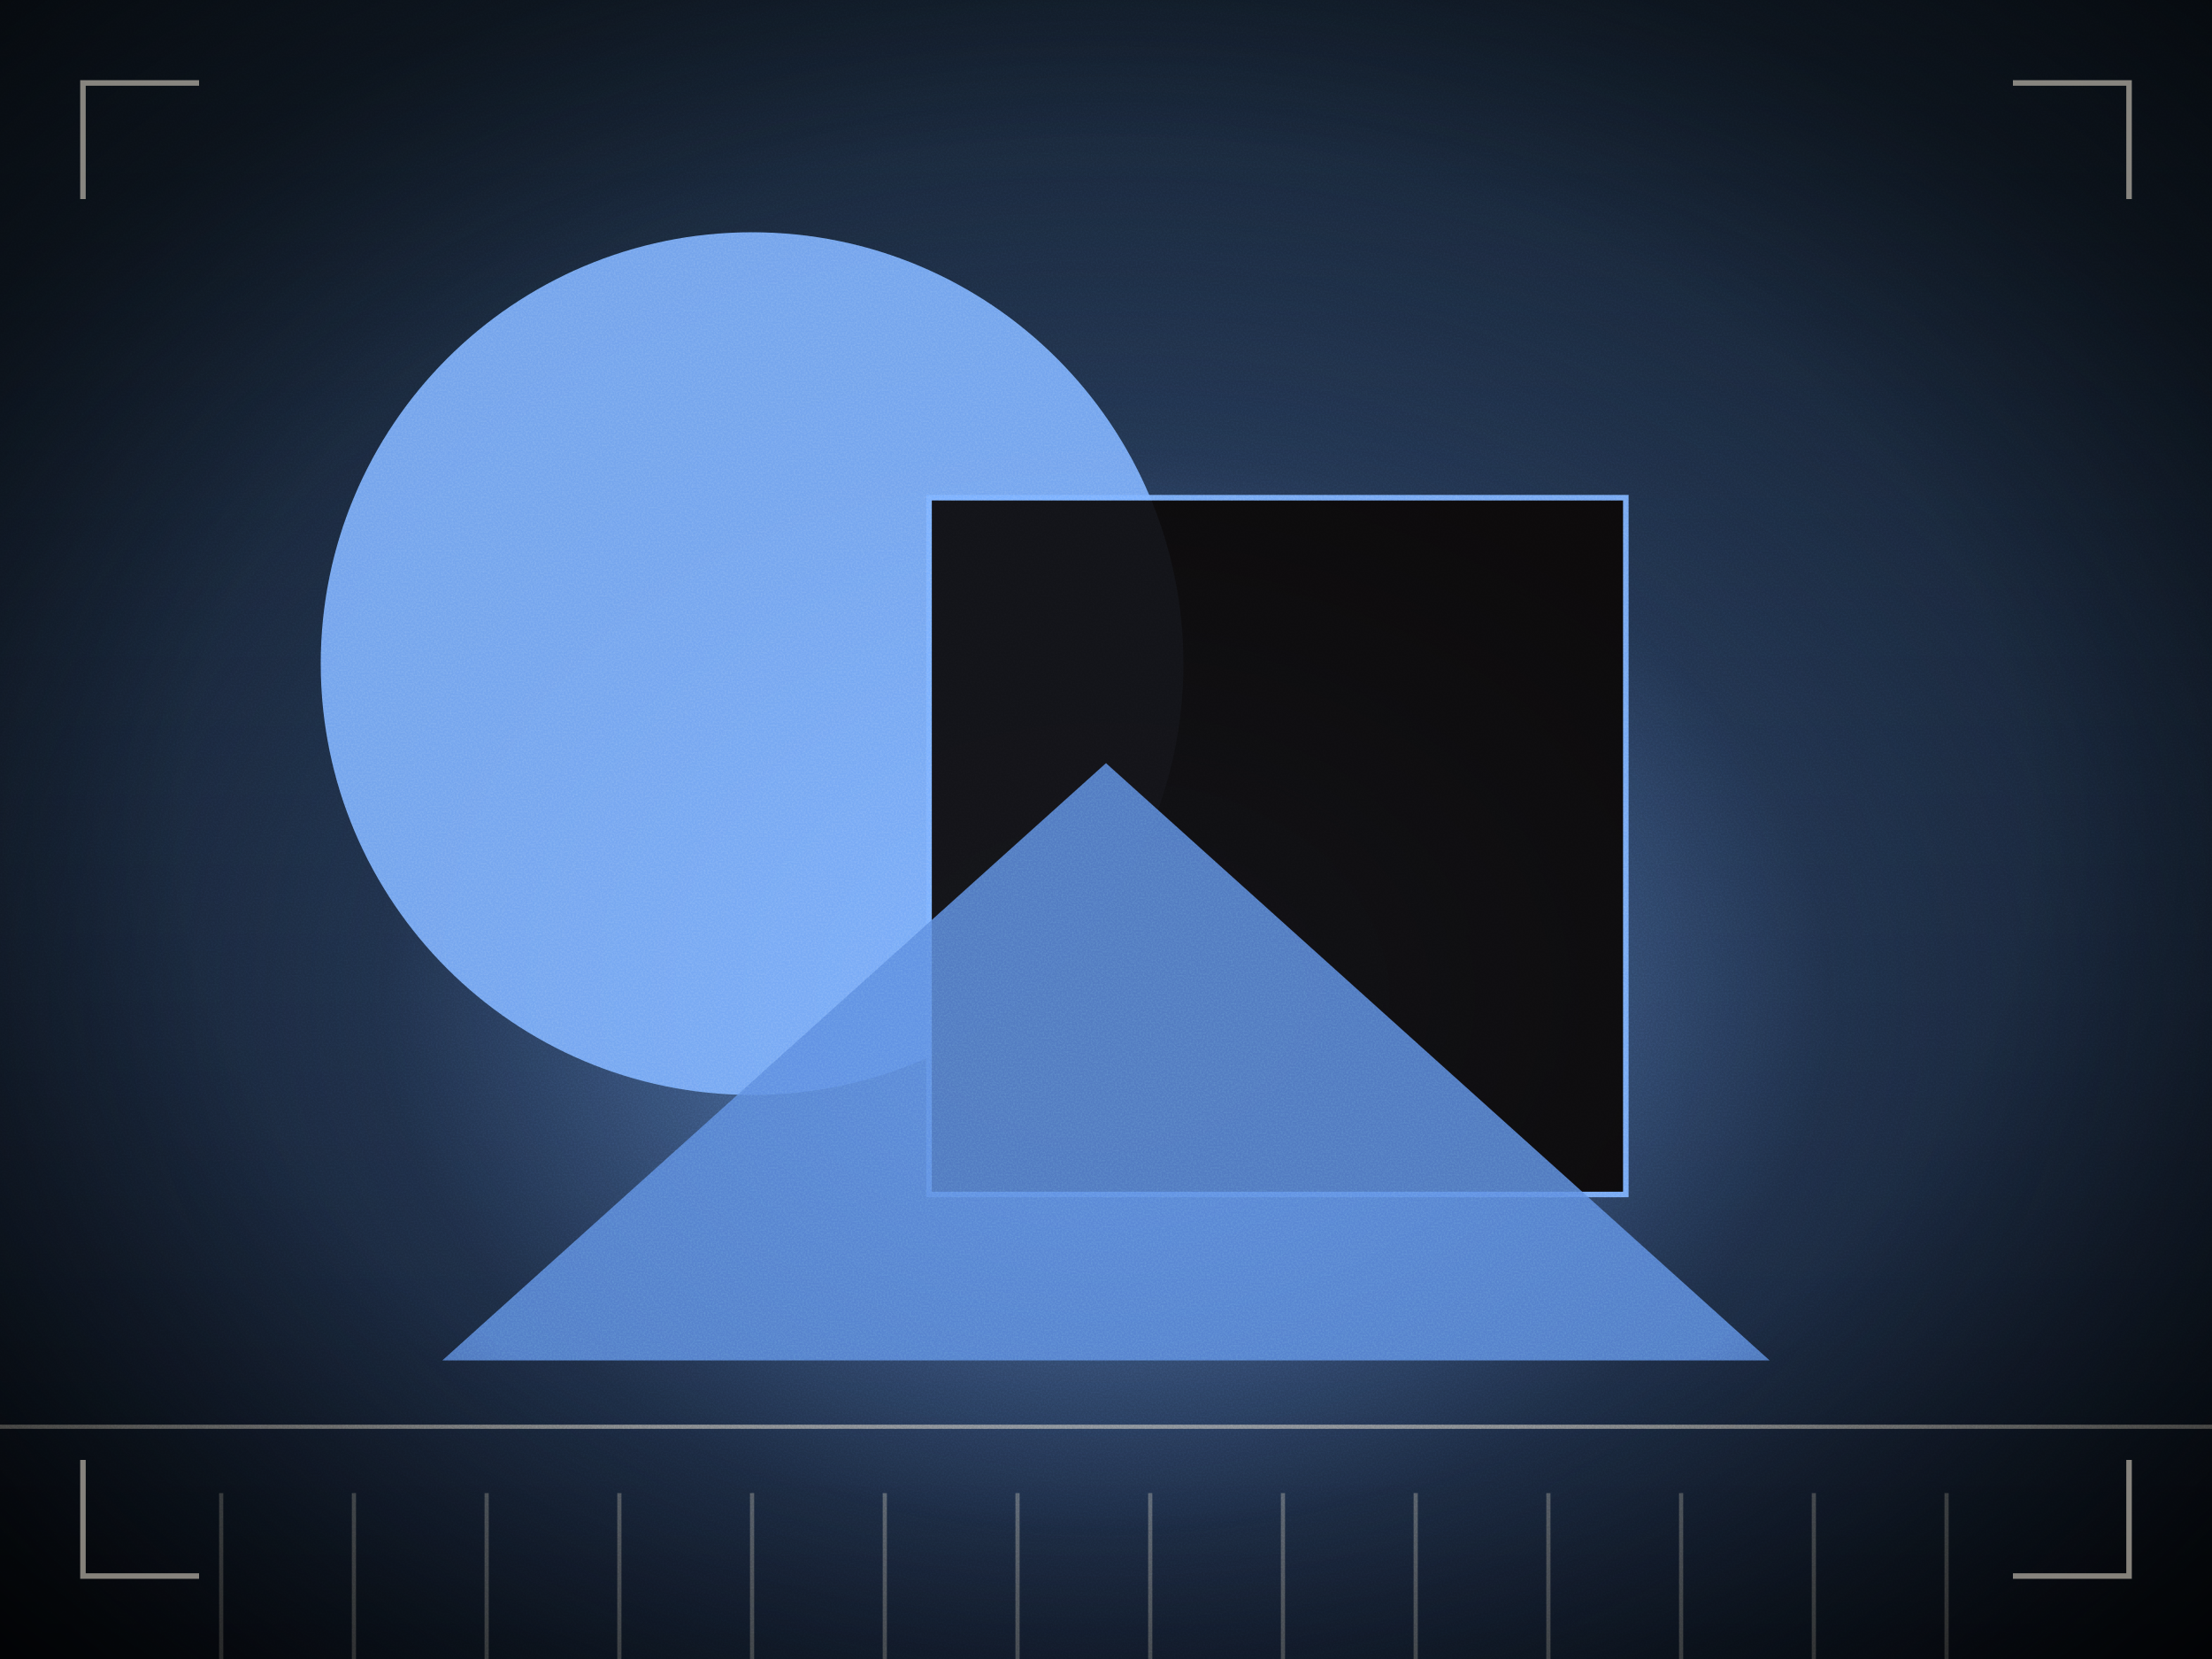
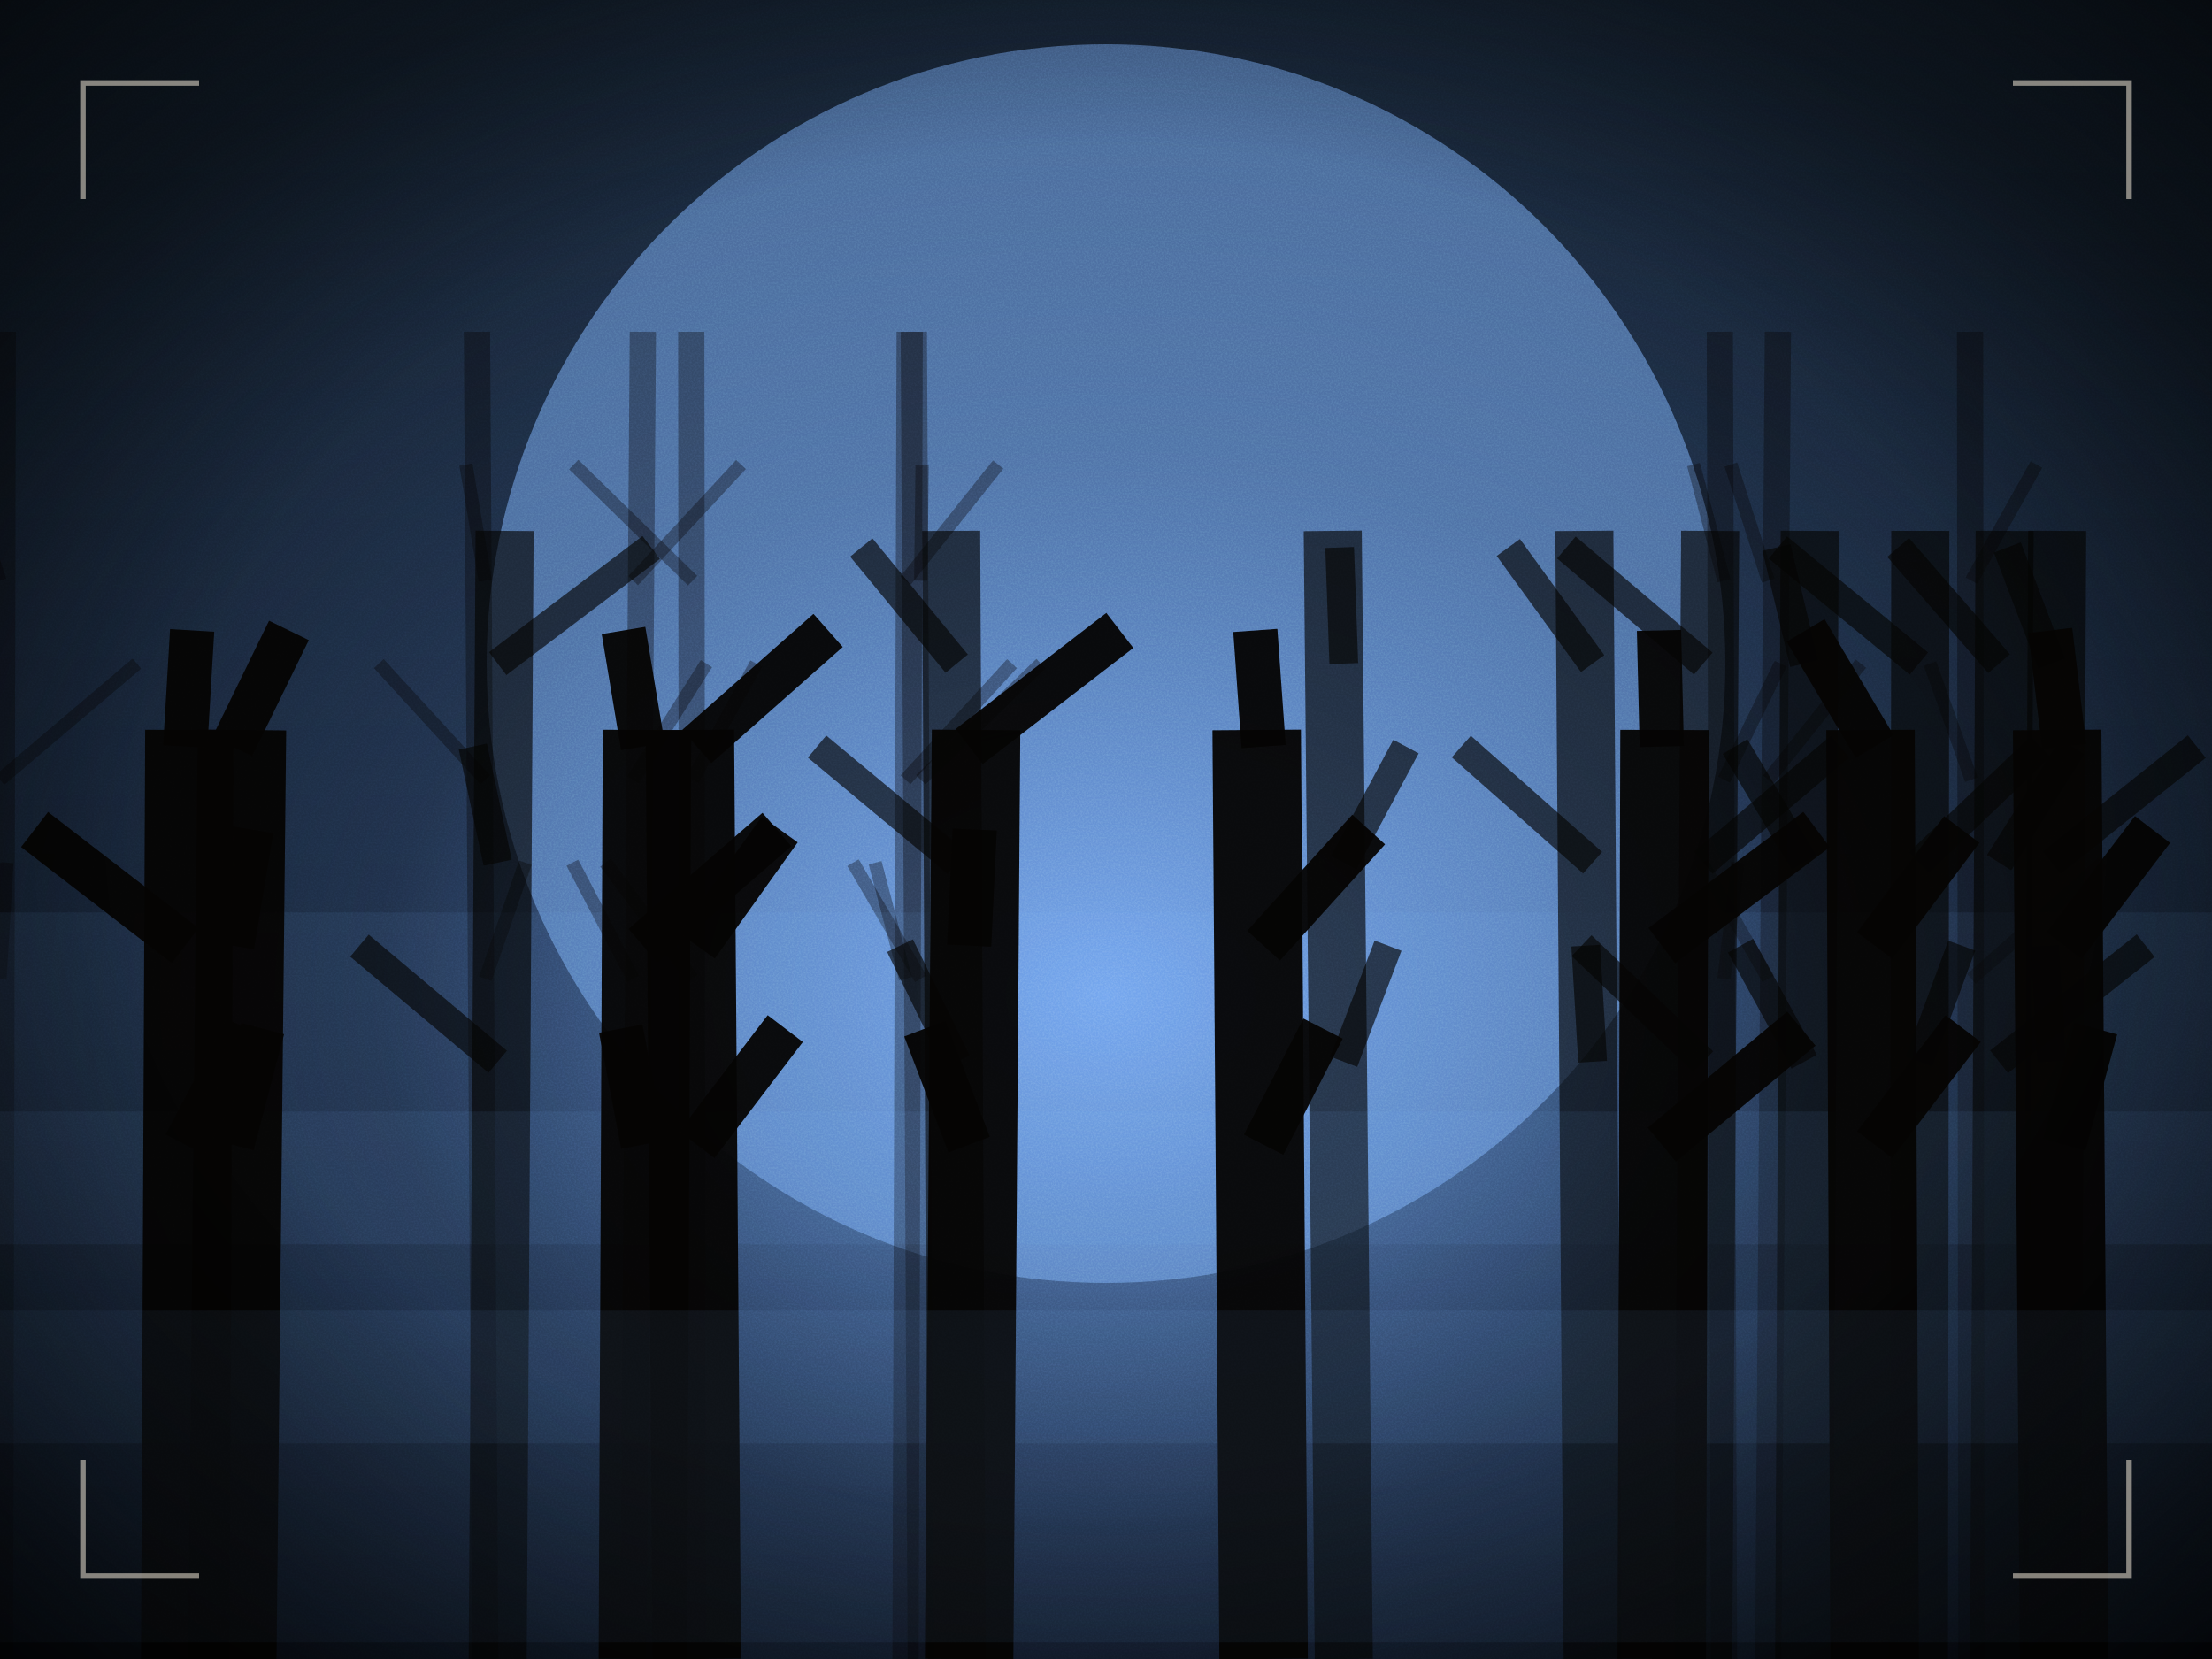
<svg xmlns="http://www.w3.org/2000/svg" width="1600" height="1200" viewBox="0 0 1600 1200" preserveAspectRatio="xMidYMid slice">
  <defs>
-     <linearGradient id="bg999306" x1="0" y1="0" x2="0" y2="1">
+     <linearGradient id="bg208455" x1="0" y1="0" x2="0" y2="1">
      <stop offset="0" stop-color="#14202e" />
      <stop offset="1" stop-color="#05080c" />
    </linearGradient>
-     <radialGradient id="gl999306" cx="50%" cy="60%" r="65%">
+     <radialGradient id="gl208455" cx="50%" cy="60%" r="65%">
      <stop offset="0" stop-color="#7fb3ff" stop-opacity=".85" />
      <stop offset=".5" stop-color="#5f8fe0" stop-opacity=".25" />
      <stop offset="1" stop-color="#5f8fe0" stop-opacity="0" />
    </radialGradient>
-     <radialGradient id="vg999306" cx="50%" cy="50%" r="75%">
+     <radialGradient id="vg208455" cx="50%" cy="50%" r="75%">
      <stop offset=".55" stop-color="#000" stop-opacity="0" />
      <stop offset="1" stop-color="#000" stop-opacity=".78" />
    </radialGradient>
-     <filter id="gr999306" x="0" y="0" width="100%" height="100%">
+     <filter id="bl208455" x="-10%" y="-10%" width="120%" height="120%">
+       <feGaussianBlur stdDeviation="3.2" />
+     </filter>
+     <filter id="bg2208455" x="-20%" y="-20%" width="140%" height="140%">
+       <feGaussianBlur stdDeviation="14" />
+     </filter>
+     <filter id="gr208455" x="0" y="0" width="100%" height="100%">
      <feTurbulence type="fractalNoise" baseFrequency=".8" numOctaves="2" seed="3" />
      <feColorMatrix values="0 0 0 0 1  0 0 0 0 .96  0 0 0 0 .88  0 0 0 .8 -.28" />
    </filter>
-     <filter id="ro999306" x="-5%" y="-5%" width="110%" height="110%">
+     <filter id="ro208455" x="-5%" y="-5%" width="110%" height="110%">
      <feTurbulence type="fractalNoise" baseFrequency=".02" numOctaves="3" seed="5" result="n" />
      <feDisplacementMap in="SourceGraphic" in2="n" scale="19.2" />
    </filter>
  </defs>
-   <rect width="1600" height="1200" fill="url(#bg999306)" />
-   <rect width="1600" height="1200" fill="url(#gl999306)" />
-   <circle cx="544.0" cy="480.0" r="312.0" fill="#7fb3ff" opacity=".9" />
-   <rect x="672.0" y="360.0" width="504.0" height="504.0" fill="#0b0806" stroke="#7fb3ff" stroke-width="4" opacity=".92" />
-   <path d="M320.0 984 L800.0 552.0 L1280.0 984Z" fill="#5f8fe0" opacity=".85" />
-   <path d="M0 1032.0 H1600" stroke="#efe6d4" stroke-opacity=".5" stroke-width="3" />
-   <path d="M160 1080.0 v120.0" stroke="#efe6d4" stroke-opacity=".3" stroke-width="3" />
-   <path d="M256 1080.0 v120.0" stroke="#efe6d4" stroke-opacity=".3" stroke-width="3" />
-   <path d="M352 1080.0 v120.0" stroke="#efe6d4" stroke-opacity=".3" stroke-width="3" />
-   <path d="M448 1080.0 v120.0" stroke="#efe6d4" stroke-opacity=".3" stroke-width="3" />
-   <path d="M544 1080.0 v120.0" stroke="#efe6d4" stroke-opacity=".3" stroke-width="3" />
-   <path d="M640 1080.0 v120.0" stroke="#efe6d4" stroke-opacity=".3" stroke-width="3" />
-   <path d="M736 1080.0 v120.0" stroke="#efe6d4" stroke-opacity=".3" stroke-width="3" />
-   <path d="M832 1080.0 v120.0" stroke="#efe6d4" stroke-opacity=".3" stroke-width="3" />
-   <path d="M928 1080.0 v120.0" stroke="#efe6d4" stroke-opacity=".3" stroke-width="3" />
-   <path d="M1024 1080.0 v120.0" stroke="#efe6d4" stroke-opacity=".3" stroke-width="3" />
-   <path d="M1120 1080.0 v120.0" stroke="#efe6d4" stroke-opacity=".3" stroke-width="3" />
-   <path d="M1216 1080.0 v120.0" stroke="#efe6d4" stroke-opacity=".3" stroke-width="3" />
-   <path d="M1312 1080.0 v120.0" stroke="#efe6d4" stroke-opacity=".3" stroke-width="3" />
-   <path d="M1408 1080.0 v120.0" stroke="#efe6d4" stroke-opacity=".3" stroke-width="3" />
-   <rect width="1600" height="1200" fill="url(#vg999306)" />
-   <rect width="1600" height="1200" filter="url(#gr999306)" opacity=".32" style="mix-blend-mode:overlay" />
+   <rect width="1600" height="1200" fill="url(#bg208455)" />
+   <rect width="1600" height="1200" fill="url(#gl208455)" />
+   <circle cx="800.0" cy="480.0" r="448" fill="#7fb3ff" opacity=".5" />
+   <path d="M666 1200 L661 240" stroke="#050403" stroke-width="19" opacity="0.35" />
+   <path d="M666 420 l1 -84" stroke="#050403" stroke-width="9.6" opacity="0.35" />
+   <path d="M666 564 l87 -84" stroke="#050403" stroke-width="9.6" opacity="0.35" />
+   <path d="M666 708 l-49 -84" stroke="#050403" stroke-width="9.6" opacity="0.35" />
+   <path d="M458 1200 L465 240" stroke="#050403" stroke-width="19" opacity="0.35" />
+   <path d="M458 420 l78 -84" stroke="#050403" stroke-width="9.6" opacity="0.35" />
+   <path d="M458 564 l53 -84" stroke="#050403" stroke-width="9.6" opacity="0.35" />
+   <path d="M458 708 l-44 -84" stroke="#050403" stroke-width="9.6" opacity="0.35" />
+   <path d="M1279 1200 L1286 240" stroke="#050403" stroke-width="19" opacity="0.35" />
+   <path d="M1279 420 l-27 -84" stroke="#050403" stroke-width="9.6" opacity="0.35" />
+   <path d="M1279 564 l67 -84" stroke="#050403" stroke-width="9.6" opacity="0.35" />
+   <path d="M1279 708 l-48 -84" stroke="#050403" stroke-width="9.6" opacity="0.35" />
+   <path d="M655 1200 L658 240" stroke="#050403" stroke-width="19" opacity="0.35" />
+   <path d="M655 420 l67 -84" stroke="#050403" stroke-width="9.6" opacity="0.35" />
+   <path d="M655 564 l77 -84" stroke="#050403" stroke-width="9.6" opacity="0.35" />
+   <path d="M655 708 l-22 -84" stroke="#050403" stroke-width="9.6" opacity="0.35" />
+   <path d="M351 1200 L345 240" stroke="#050403" stroke-width="19" opacity="0.35" />
+   <path d="M351 420 l-14 -84" stroke="#050403" stroke-width="9.6" opacity="0.35" />
+   <path d="M351 564 l-77 -84" stroke="#050403" stroke-width="9.6" opacity="0.35" />
+   <path d="M351 708 l29 -84" stroke="#050403" stroke-width="9.6" opacity="0.35" />
+   <path d="M0 1200 L2 240" stroke="#050403" stroke-width="19" opacity="0.35" />
+   <path d="M0 420 l-28 -84" stroke="#050403" stroke-width="9.6" opacity="0.35" />
+   <path d="M0 564 l99 -84" stroke="#050403" stroke-width="9.6" opacity="0.35" />
+   <path d="M0 708 l5 -84" stroke="#050403" stroke-width="9.6" opacity="0.35" />
+   <path d="M1247 1200 L1244 240" stroke="#050403" stroke-width="19" opacity="0.35" />
+   <path d="M1247 420 l-22 -84" stroke="#050403" stroke-width="9.6" opacity="0.35" />
+   <path d="M1247 564 l41 -84" stroke="#050403" stroke-width="9.6" opacity="0.35" />
+   <path d="M1247 708 l10 -84" stroke="#050403" stroke-width="9.6" opacity="0.35" />
+   <path d="M1426 1200 L1425 240" stroke="#050403" stroke-width="19" opacity="0.35" />
+   <path d="M1426 420 l47 -84" stroke="#050403" stroke-width="9.6" opacity="0.35" />
+   <path d="M1426 564 l-30 -84" stroke="#050403" stroke-width="9.6" opacity="0.35" />
+   <path d="M1426 708 l95 -84" stroke="#050403" stroke-width="9.6" opacity="0.35" />
+   <path d="M501 1200 L500 240" stroke="#050403" stroke-width="19" opacity="0.35" />
+   <path d="M501 420 l-86 -84" stroke="#050403" stroke-width="9.6" opacity="0.35" />
+   <path d="M501 564 l46 -84" stroke="#050403" stroke-width="9.6" opacity="0.35" />
+   <path d="M501 708 l-63 -84" stroke="#050403" stroke-width="9.6" opacity="0.35" />
+   <rect x="0" y="660.0" width="1600" height="240.0" fill="#7fb3ff" opacity=".07" />
+   <path d="M1484 1200 L1488 384" stroke="#050403" stroke-width="42" opacity="0.65" />
+   <path d="M1484 480 l-32 -84" stroke="#050403" stroke-width="20.8" opacity="0.65" />
+   <path d="M1484 624 l105 -84" stroke="#050403" stroke-width="20.8" opacity="0.65" />
+   <path d="M1484 768 l-5 -84" stroke="#050403" stroke-width="20.8" opacity="0.65" />
+   <path d="M972 1200 L964 384" stroke="#050403" stroke-width="42" opacity="0.65" />
+   <path d="M972 480 l-3 -84" stroke="#050403" stroke-width="20.8" opacity="0.65" />
+   <path d="M972 624 l45 -84" stroke="#050403" stroke-width="20.8" opacity="0.65" />
+   <path d="M972 768 l32 -84" stroke="#050403" stroke-width="20.8" opacity="0.65" />
+   <path d="M360 1200 L365 384" stroke="#050403" stroke-width="42" opacity="0.65" />
+   <path d="M360 480 l111 -84" stroke="#050403" stroke-width="20.8" opacity="0.65" />
+   <path d="M360 624 l-18 -84" stroke="#050403" stroke-width="20.8" opacity="0.65" />
+   <path d="M360 768 l-100 -84" stroke="#050403" stroke-width="20.8" opacity="0.65" />
+   <path d="M692 1200 L688 384" stroke="#050403" stroke-width="42" opacity="0.65" />
+   <path d="M692 480 l-69 -84" stroke="#050403" stroke-width="20.8" opacity="0.65" />
+   <path d="M692 624 l-101 -84" stroke="#050403" stroke-width="20.8" opacity="0.65" />
+   <path d="M692 768 l-41 -84" stroke="#050403" stroke-width="20.8" opacity="0.65" />
+   <path d="M1232 1200 L1237 384" stroke="#050403" stroke-width="42" opacity="0.65" />
+   <path d="M1232 480 l-99 -84" stroke="#050403" stroke-width="20.8" opacity="0.65" />
+   <path d="M1232 624 l99 -84" stroke="#050403" stroke-width="20.8" opacity="0.65" />
+   <path d="M1232 768 l-88 -84" stroke="#050403" stroke-width="20.8" opacity="0.65" />
+   <path d="M1446 1200 L1450 384" stroke="#050403" stroke-width="42" opacity="0.65" />
+   <path d="M1446 480 l-73 -84" stroke="#050403" stroke-width="20.8" opacity="0.65" />
+   <path d="M1446 624 l53 -84" stroke="#050403" stroke-width="20.8" opacity="0.65" />
+   <path d="M1446 768 l106 -84" stroke="#050403" stroke-width="20.8" opacity="0.65" />
+   <path d="M1152 1200 L1146 384" stroke="#050403" stroke-width="42" opacity="0.65" />
+   <path d="M1152 480 l-61 -84" stroke="#050403" stroke-width="20.8" opacity="0.65" />
+   <path d="M1152 624 l-95 -84" stroke="#050403" stroke-width="20.8" opacity="0.65" />
+   <path d="M1152 768 l-5 -84" stroke="#050403" stroke-width="20.8" opacity="0.65" />
+   <path d="M1305 1200 L1309 384" stroke="#050403" stroke-width="42" opacity="0.65" />
+   <path d="M1305 480 l-20 -84" stroke="#050403" stroke-width="20.8" opacity="0.65" />
+   <path d="M1305 624 l-50 -84" stroke="#050403" stroke-width="20.8" opacity="0.65" />
+   <path d="M1305 768 l-46 -84" stroke="#050403" stroke-width="20.8" opacity="0.65" />
+   <path d="M1388 1200 L1389 384" stroke="#050403" stroke-width="42" opacity="0.65" />
+   <path d="M1388 480 l-102 -84" stroke="#050403" stroke-width="20.8" opacity="0.65" />
+   <path d="M1388 624 l88 -84" stroke="#050403" stroke-width="20.8" opacity="0.65" />
+   <path d="M1388 768 l31 -84" stroke="#050403" stroke-width="20.8" opacity="0.65" />
+   <rect x="0" y="804.0" width="1600" height="240.0" fill="#7fb3ff" opacity=".07" />
+   <path d="M465 1200 L468 528" stroke="#050403" stroke-width="64" opacity="0.95" />
+   <path d="M465 540 l-14 -84" stroke="#050403" stroke-width="32.0" opacity="0.95" />
+   <path d="M465 684 l97 -84" stroke="#050403" stroke-width="32.0" opacity="0.95" />
+   <path d="M465 828 l-16 -84" stroke="#050403" stroke-width="32.0" opacity="0.95" />
+   <path d="M168 1200 L175 528" stroke="#050403" stroke-width="64" opacity="0.95" />
+   <path d="M168 540 l41 -84" stroke="#050403" stroke-width="32.0" opacity="0.95" />
+   <path d="M168 684 l14 -84" stroke="#050403" stroke-width="32.0" opacity="0.95" />
+   <path d="M168 828 l22 -84" stroke="#050403" stroke-width="32.0" opacity="0.95" />
+   <path d="M134 1200 L137 528" stroke="#050403" stroke-width="64" opacity="0.95" />
+   <path d="M134 540 l5 -84" stroke="#050403" stroke-width="32.0" opacity="0.95" />
+   <path d="M134 684 l-109 -84" stroke="#050403" stroke-width="32.0" opacity="0.95" />
+   <path d="M134 828 l44 -84" stroke="#050403" stroke-width="32.0" opacity="0.95" />
+   <path d="M1202 1200 L1204 528" stroke="#050403" stroke-width="64" opacity="0.95" />
+   <path d="M1202 540 l-2 -84" stroke="#050403" stroke-width="32.0" opacity="0.95" />
+   <path d="M1202 684 l112 -84" stroke="#050403" stroke-width="32.0" opacity="0.95" />
+   <path d="M1202 828 l101 -84" stroke="#050403" stroke-width="32.0" opacity="0.95" />
+   <path d="M914 1200 L909 528" stroke="#050403" stroke-width="64" opacity="0.95" />
+   <path d="M914 540 l-6 -84" stroke="#050403" stroke-width="32.0" opacity="0.95" />
+   <path d="M914 684 l76 -84" stroke="#050403" stroke-width="32.0" opacity="0.95" />
+   <path d="M914 828 l43 -84" stroke="#050403" stroke-width="32.0" opacity="0.95" />
+   <path d="M1493 1200 L1488 528" stroke="#050403" stroke-width="64" opacity="0.95" />
+   <path d="M1493 540 l-10 -84" stroke="#050403" stroke-width="32.0" opacity="0.95" />
+   <path d="M1493 684 l64 -84" stroke="#050403" stroke-width="32.0" opacity="0.95" />
+   <path d="M1493 828 l23 -84" stroke="#050403" stroke-width="32.0" opacity="0.95" />
+   <path d="M504 1200 L499 528" stroke="#050403" stroke-width="64" opacity="0.95" />
+   <path d="M504 540 l95 -84" stroke="#050403" stroke-width="32.0" opacity="0.95" />
+   <path d="M504 684 l60 -84" stroke="#050403" stroke-width="32.0" opacity="0.95" />
+   <path d="M504 828 l64 -84" stroke="#050403" stroke-width="32.0" opacity="0.95" />
+   <path d="M701 1200 L706 528" stroke="#050403" stroke-width="64" opacity="0.95" />
+   <path d="M701 540 l109 -84" stroke="#050403" stroke-width="32.0" opacity="0.95" />
+   <path d="M701 684 l4 -84" stroke="#050403" stroke-width="32.0" opacity="0.95" />
+   <path d="M701 828 l-32 -84" stroke="#050403" stroke-width="32.0" opacity="0.95" />
+   <path d="M1356 1200 L1353 528" stroke="#050403" stroke-width="64" opacity="0.95" />
+   <path d="M1356 540 l-50 -84" stroke="#050403" stroke-width="32.0" opacity="0.95" />
+   <path d="M1356 684 l63 -84" stroke="#050403" stroke-width="32.0" opacity="0.95" />
+   <path d="M1356 828 l64 -84" stroke="#050403" stroke-width="32.0" opacity="0.95" />
+   <rect x="0" y="948.0" width="1600" height="240.0" fill="#7fb3ff" opacity=".07" />
+   <rect width="1600" height="1200" fill="url(#vg208455)" />
+   <rect width="1600" height="1200" filter="url(#gr208455)" opacity=".32" style="mix-blend-mode:overlay" />
  <g fill="none" stroke="#efe6d4" stroke-opacity=".55" stroke-width="4.0">
    <path d="M60.0 144.0 V60.0 H144.0 M1456.0 60.0 H1540.0 V144.0 M60.0 1056.0 V1140.0 H144.0 M1456.0 1140.0 H1540.0 V1056.0" />
  </g>
</svg>
